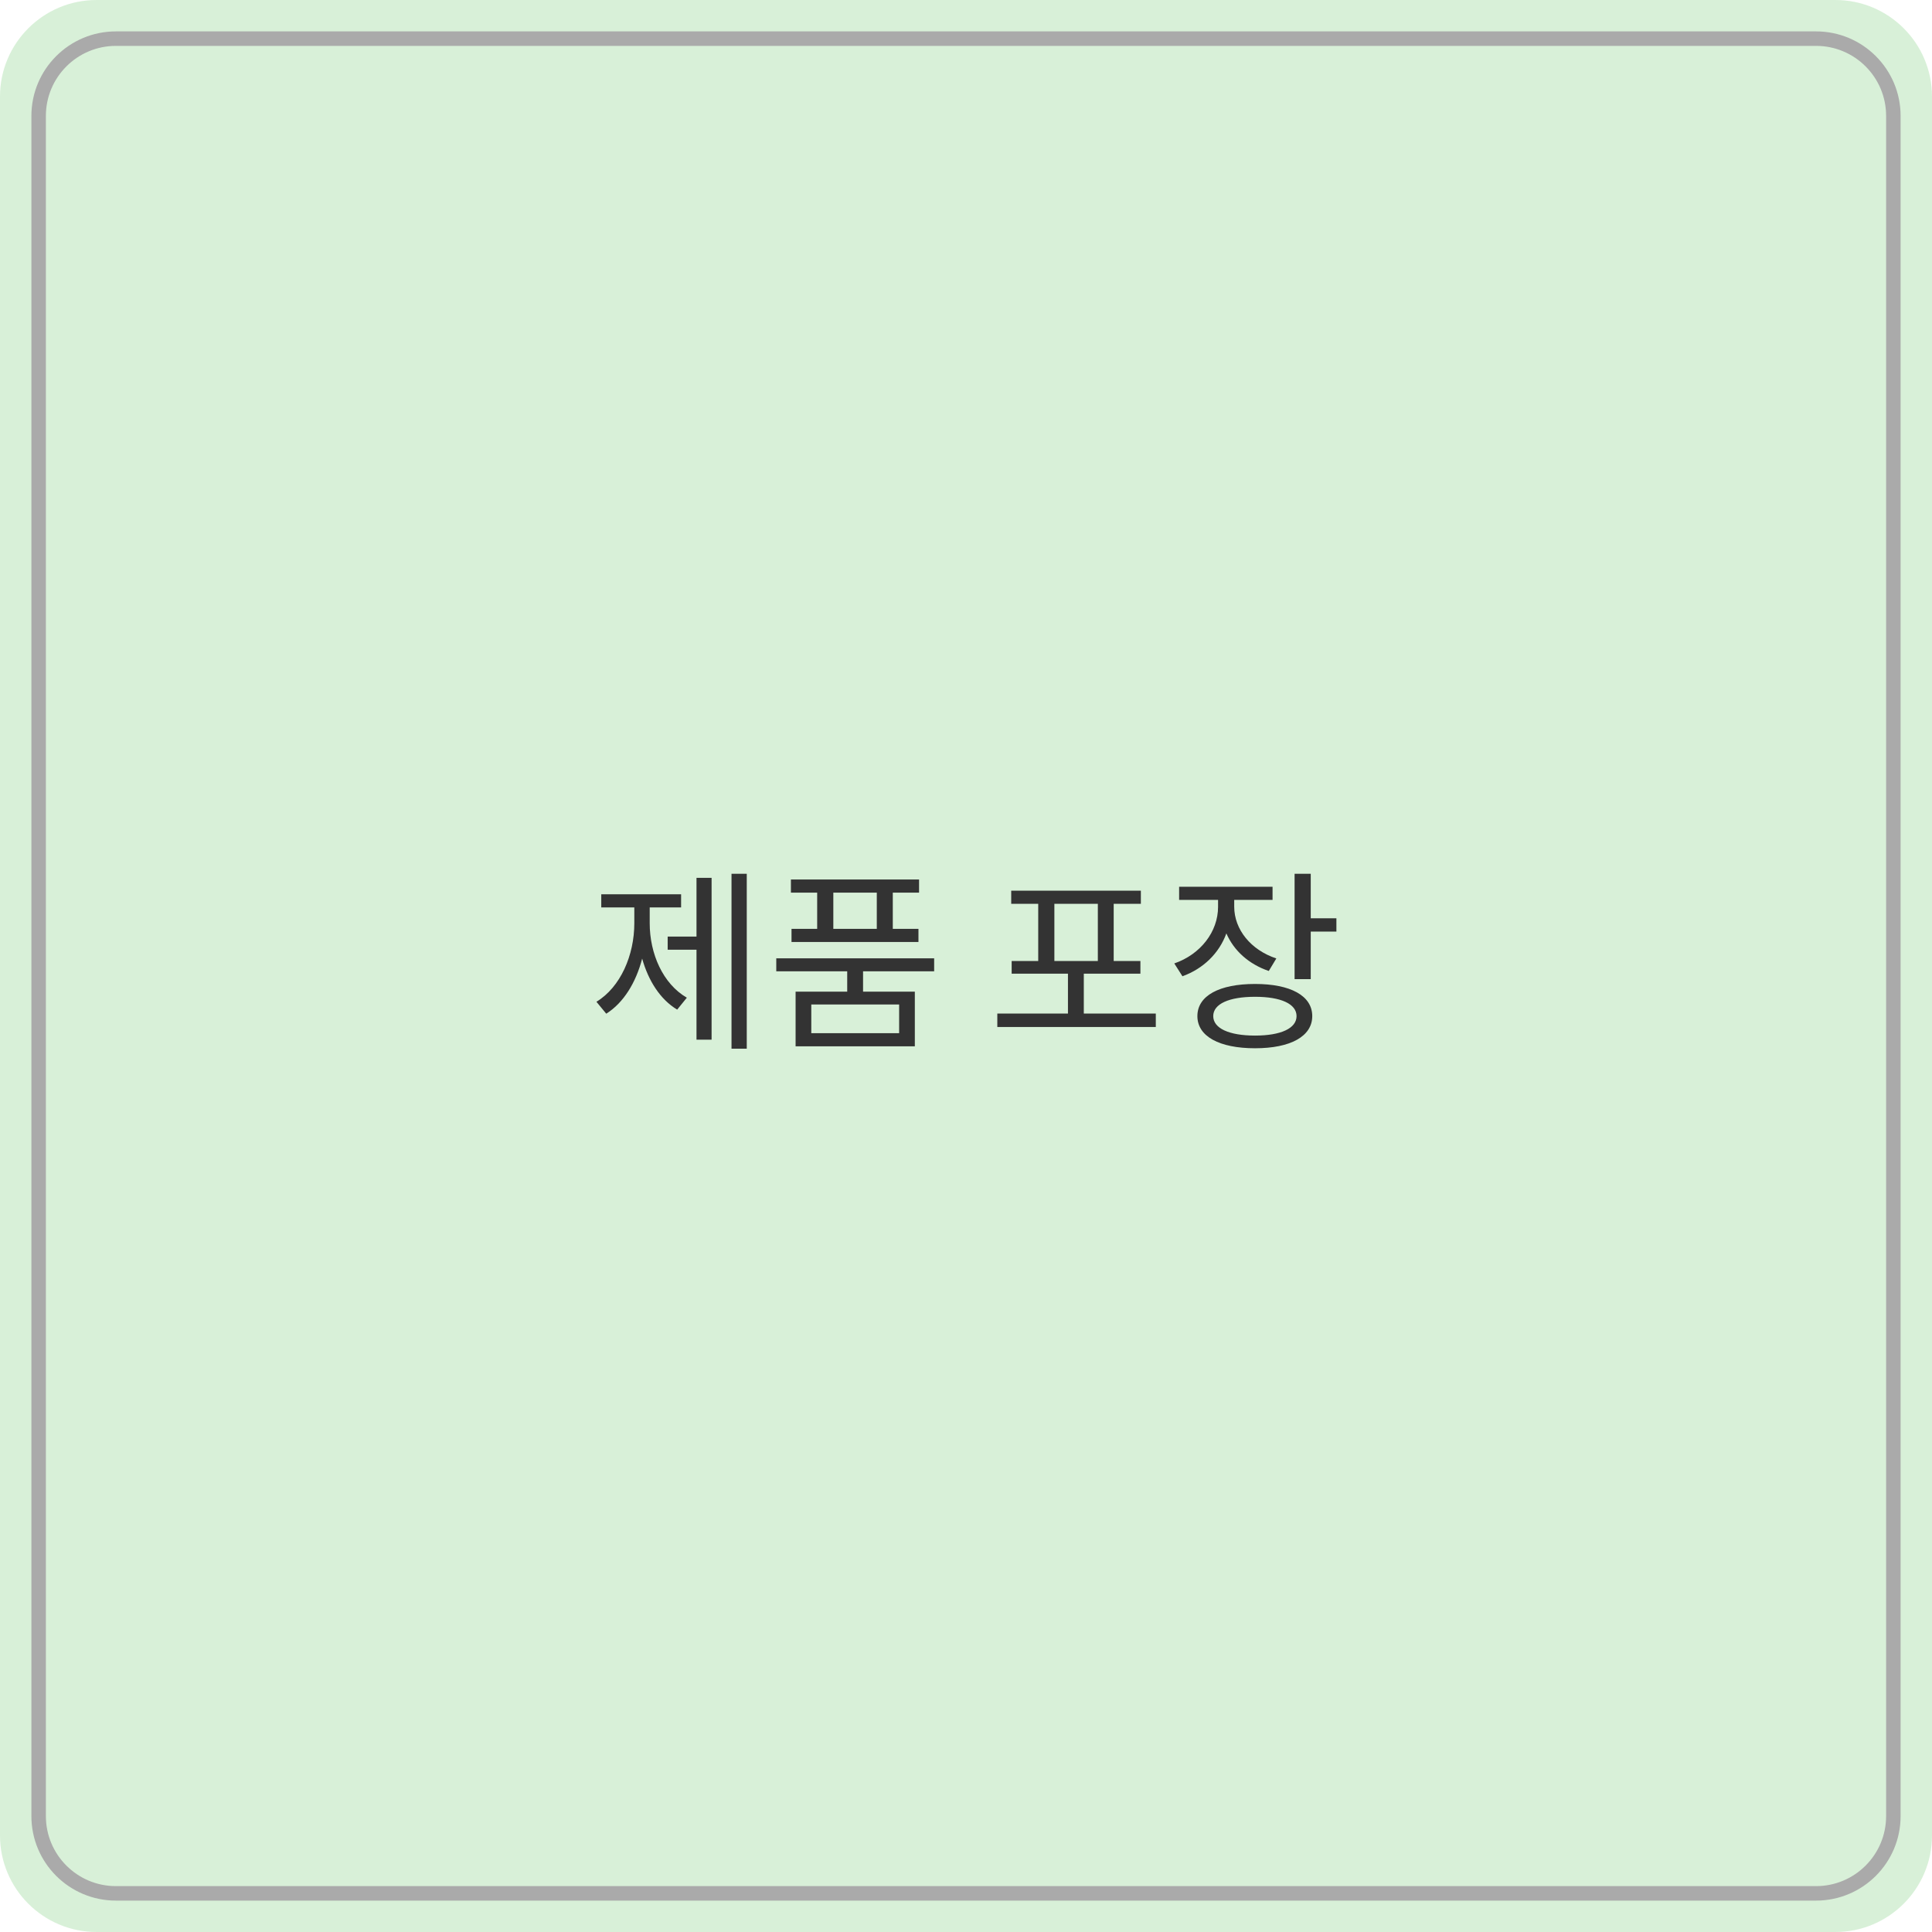
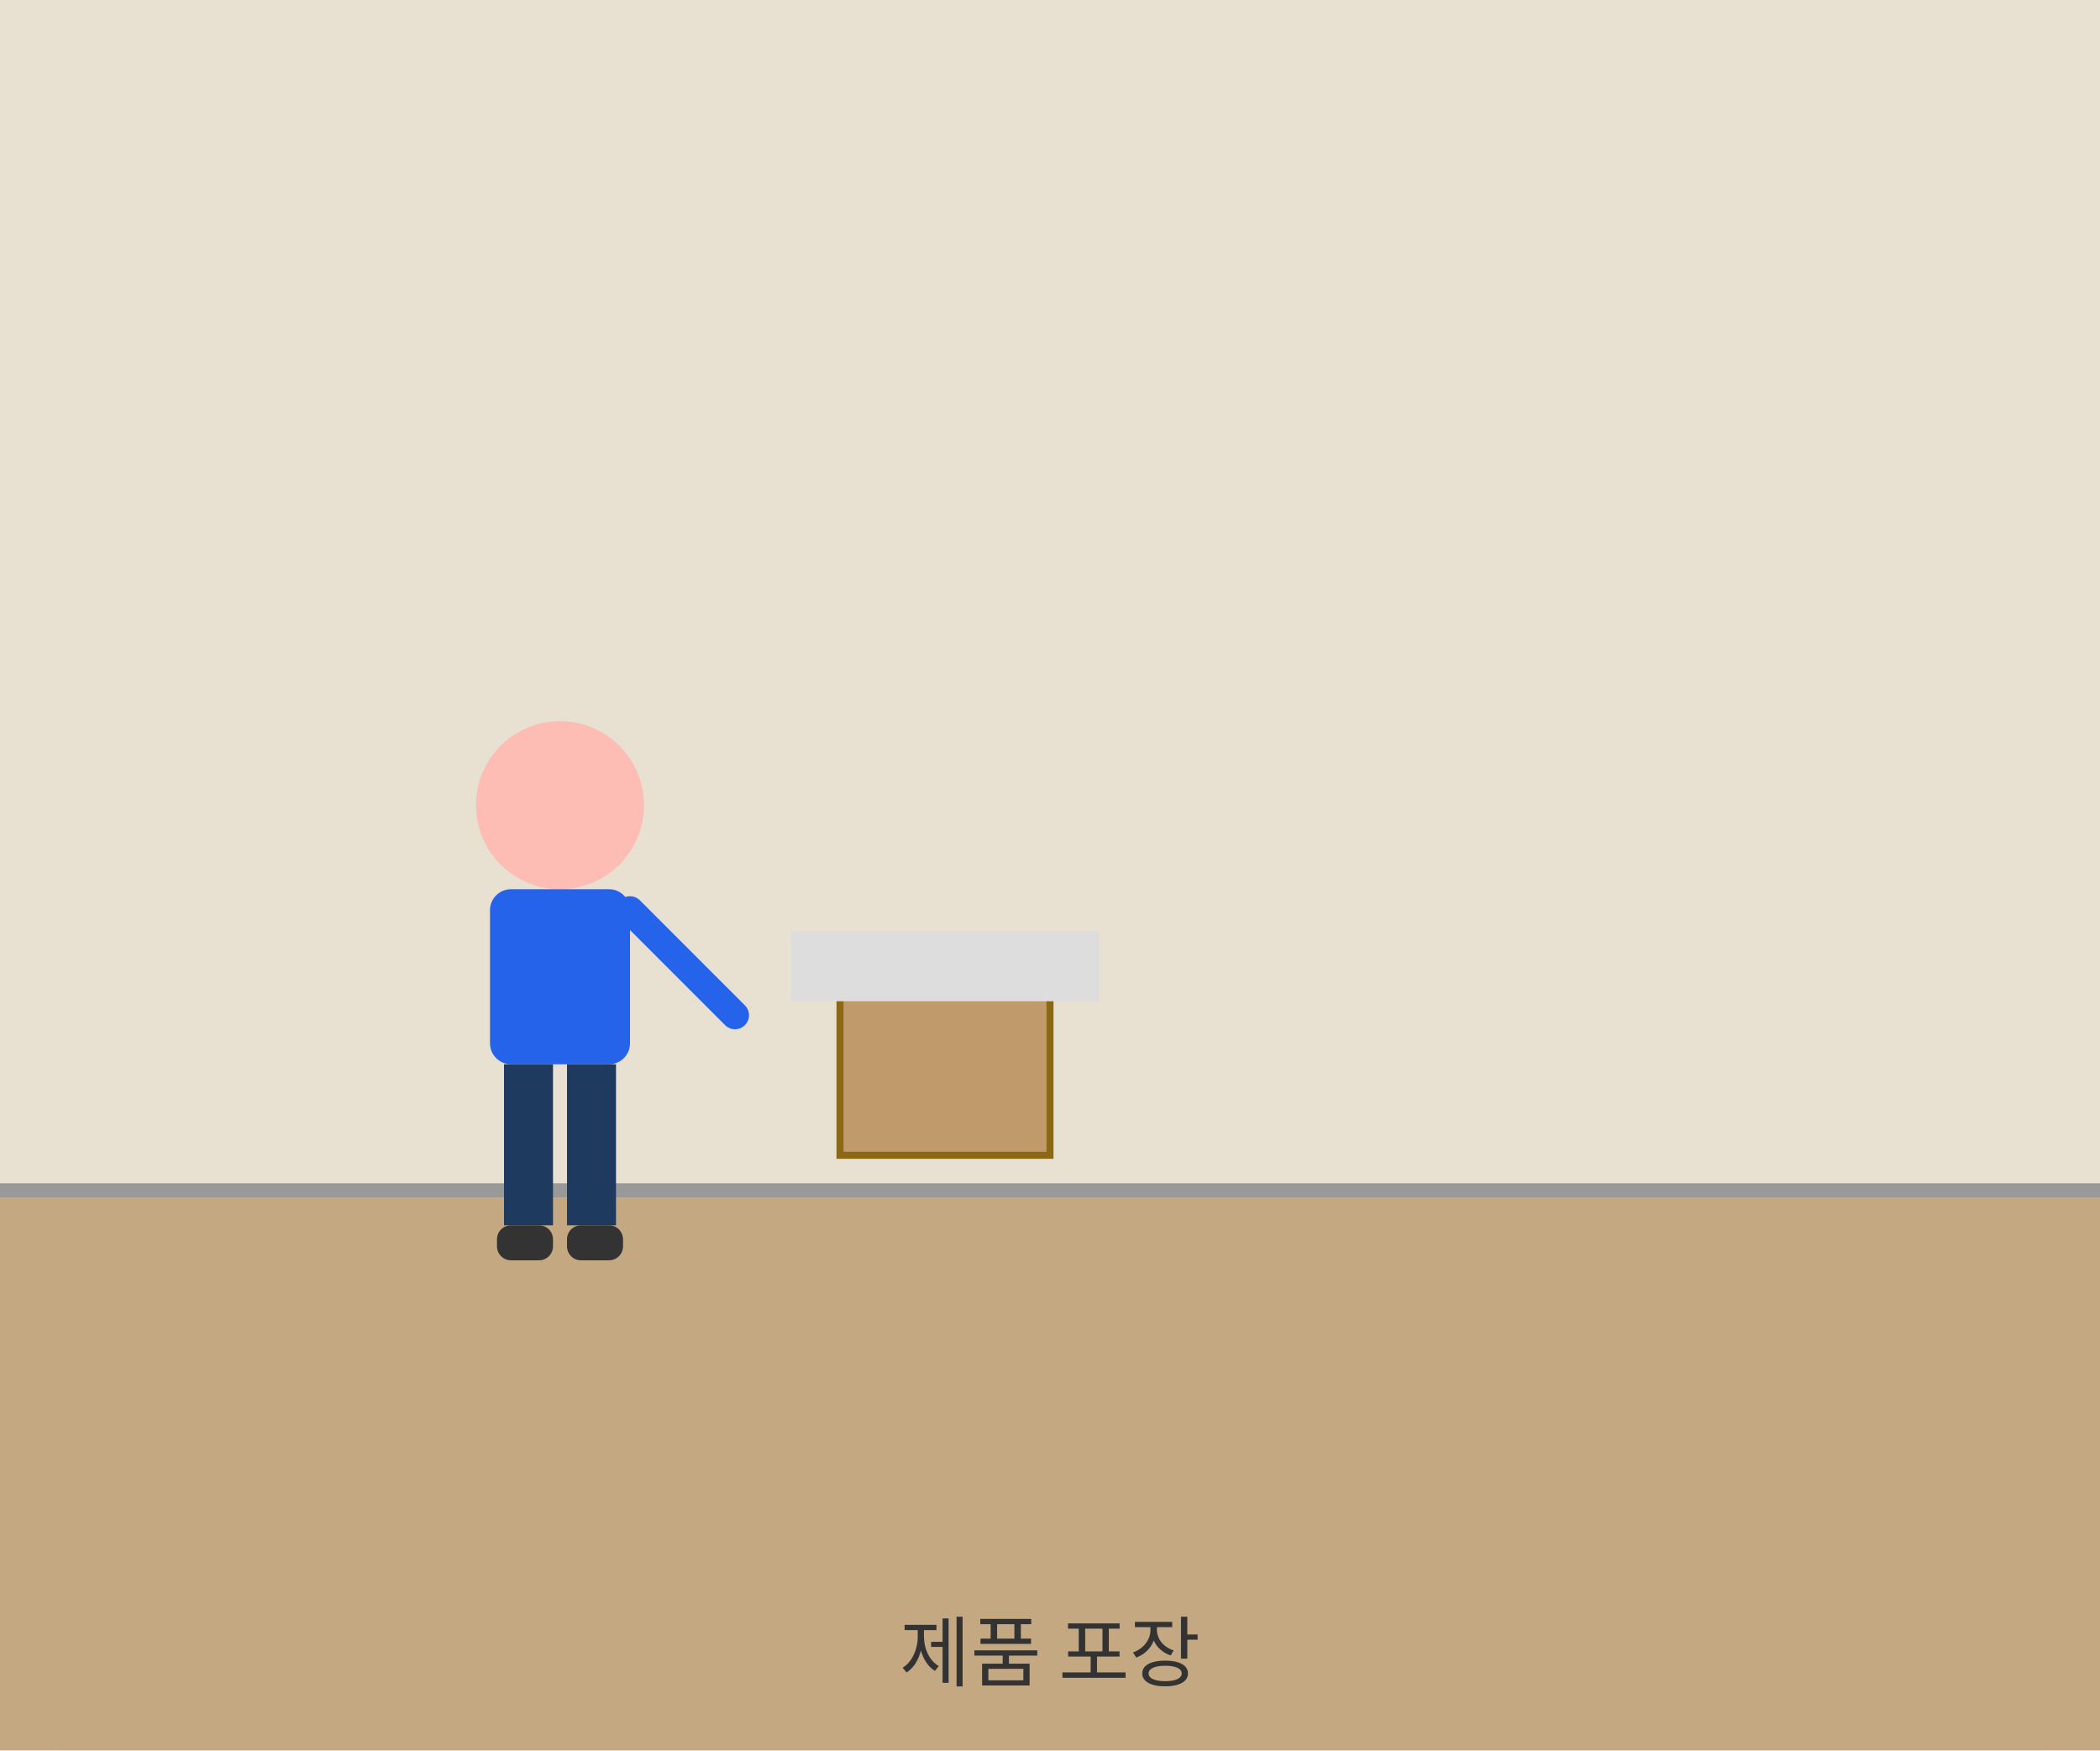
- <svg xmlns="http://www.w3.org/2000/svg" width="200" height="200" viewBox="0 0 200 200">
-   <rect width="200" height="200" fill="#d8f0d8" rx="10" />
-   <rect x="4" y="4" width="192" height="192" fill="none" stroke="#aaa" stroke-width="1.5" rx="8" />
-   <text x="100" y="100" font-size="20" fill="#333" dominant-baseline="middle" text-anchor="middle">제품 포장</text>
+ <svg xmlns="http://www.w3.org/2000/svg" viewBox="0 0 300 250" width="300" height="250">
+   <rect width="300" height="250" fill="#f0f4f8" rx="8" />
+   <rect x="0" y="0" width="300" height="170" fill="#E8E0D0" />
+   <rect x="0" y="170" width="300" height="80" fill="#C4A882" />
+   <line x1="0" y1="170" x2="300" y2="170" stroke="#999" stroke-width="2" />
+   <circle cx="80" cy="115" r="12" fill="#FDBCB4" />
+   <rect x="70" y="127" width="20" height="25" rx="3" fill="#2563EB" />
+   <rect x="72" y="152" width="7" height="23" fill="#1E3A5F" />
+   <rect x="81" y="152" width="7" height="23" fill="#1E3A5F" />
+   <rect x="71" y="175" width="8" height="5" rx="2" fill="#333" />
+   <rect x="81" y="175" width="8" height="5" rx="2" fill="#333" />
+   <line x1="90" y1="130" x2="105" y2="145" stroke="#2563EB" stroke-width="4" stroke-linecap="round" />
+   <rect x="120" y="140" width="30" height="25" fill="#C19A6B" stroke="#8B6914" />
+   <rect x="113" y="133" width="44" height="10" fill="#DDD" />
+   <text x="150" y="240" text-anchor="middle" font-size="11" fill="#333" font-family="Arial">제품 포장</text>
</svg>
